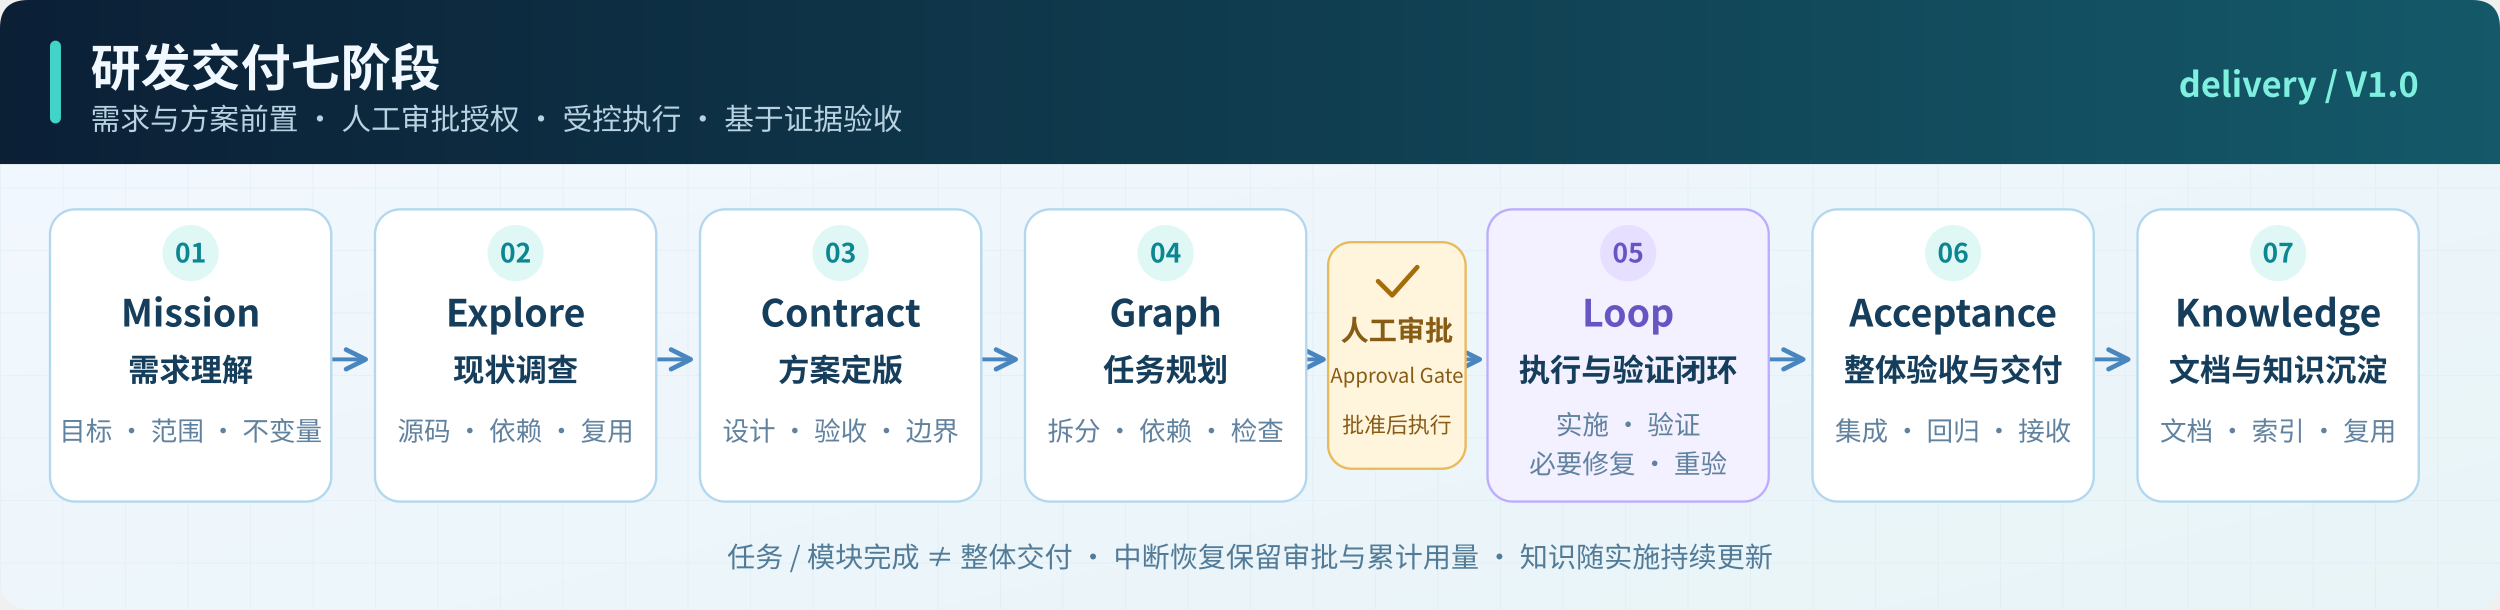
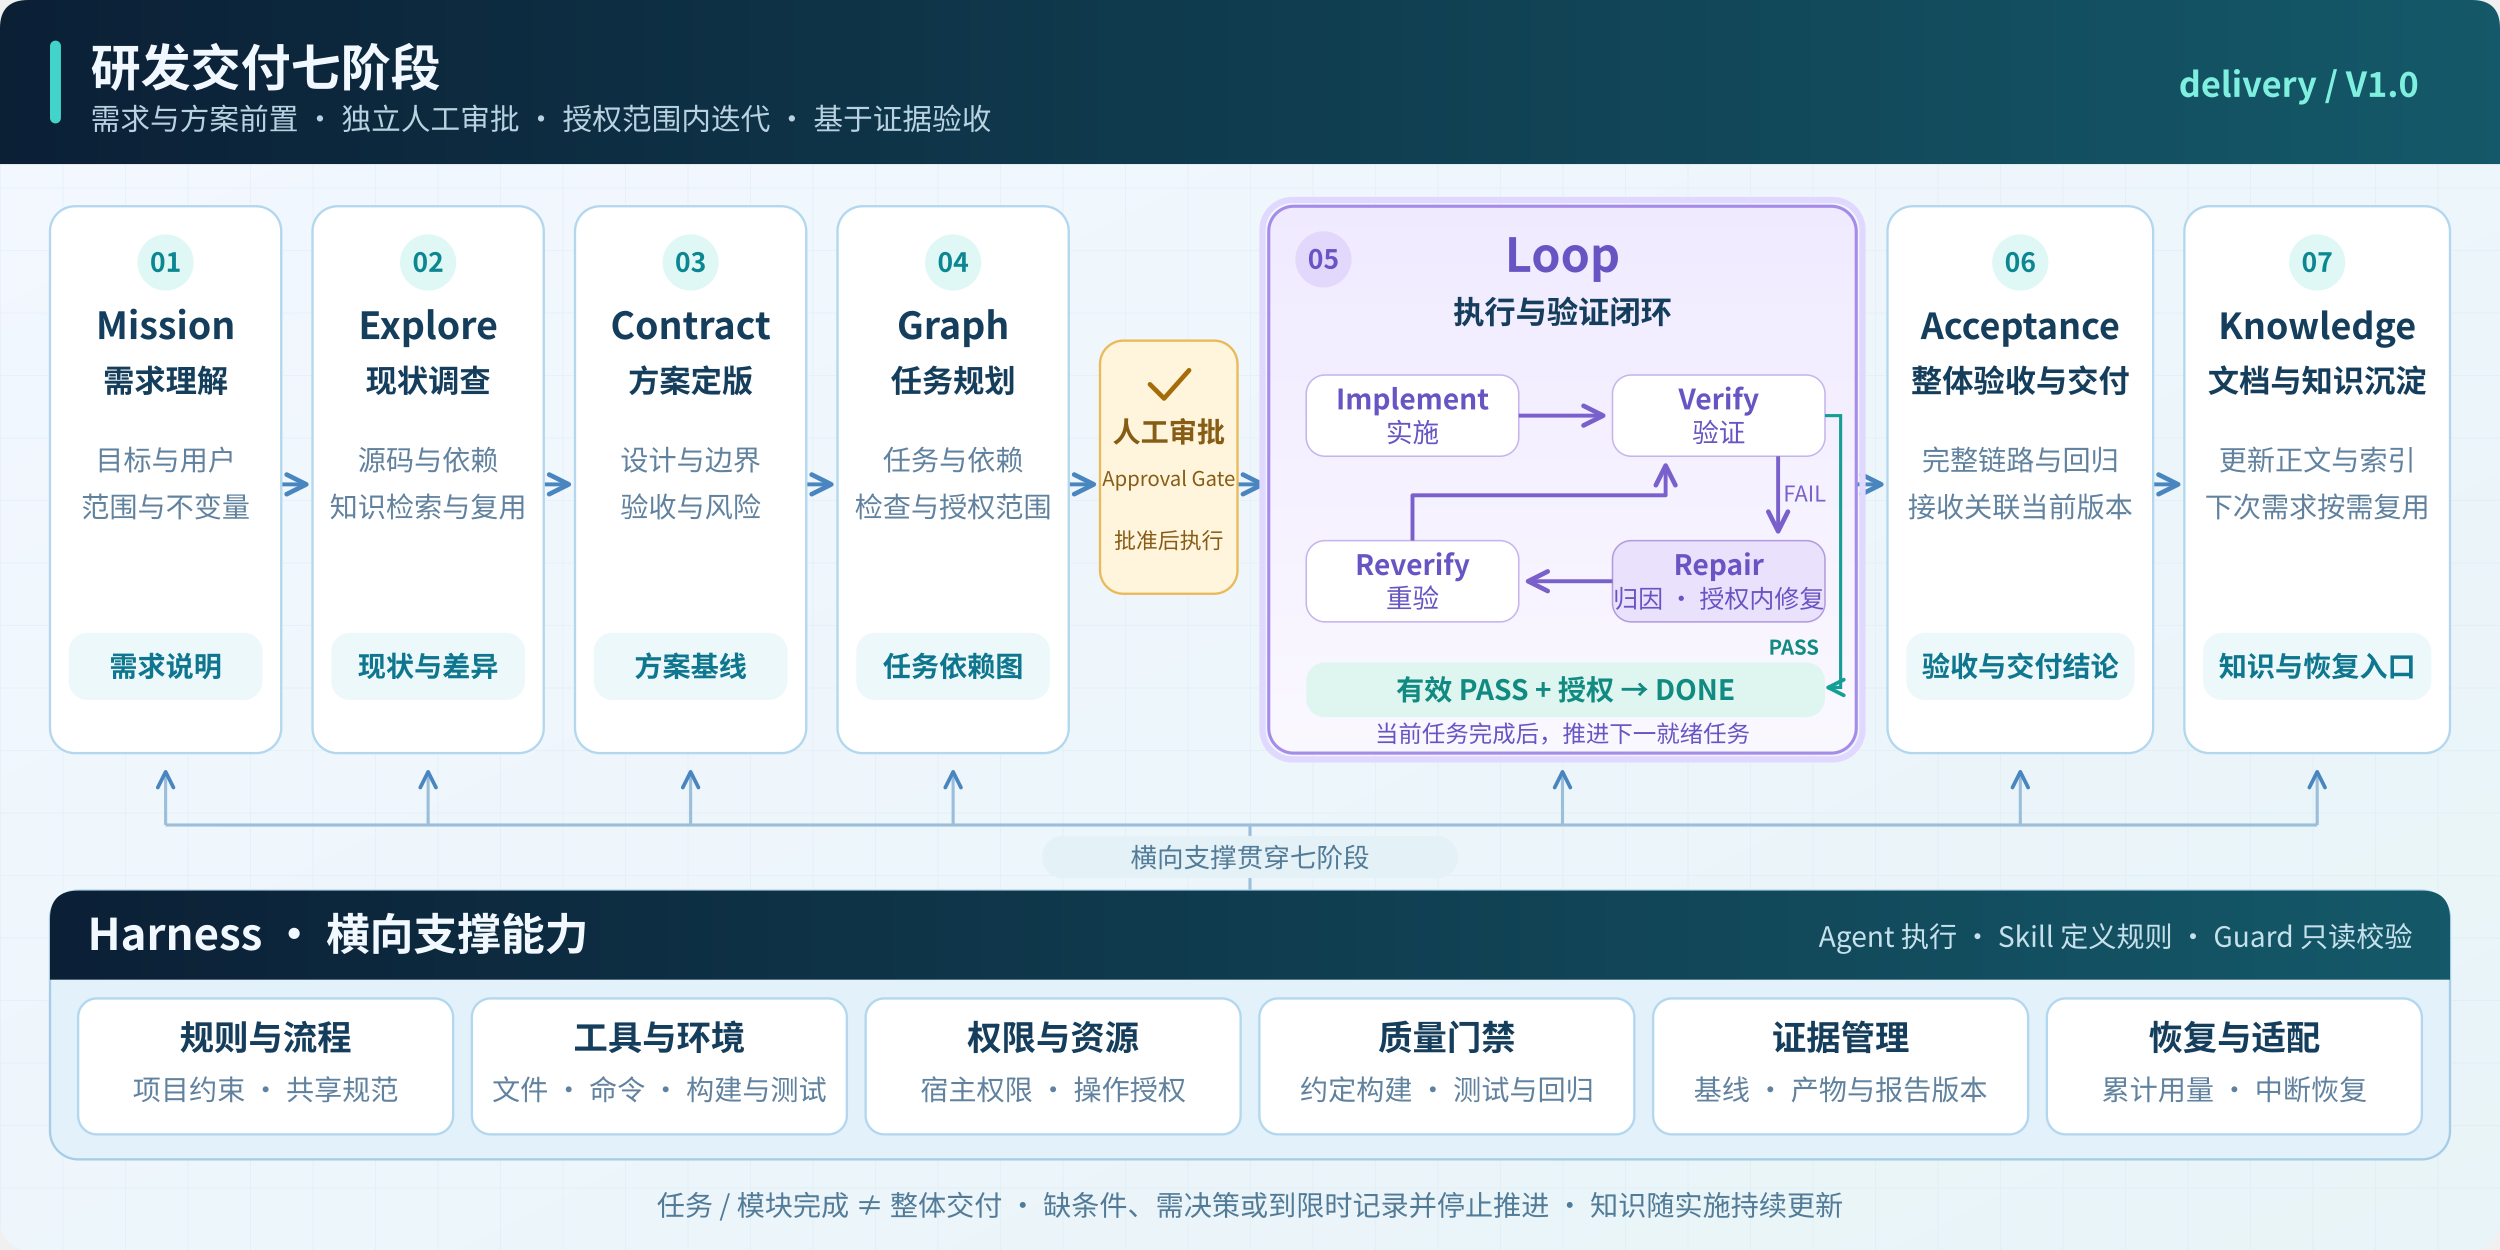
- <svg xmlns="http://www.w3.org/2000/svg" width="1600" height="390" viewBox="0 0 1600 390" role="img" aria-labelledby="title desc">
+ <svg xmlns="http://www.w3.org/2000/svg" width="1600" height="800" viewBox="0 0 1600 800" role="img" aria-labelledby="title desc">
  <defs>
    <linearGradient id="header">
      <stop stop-color="#0b1f35" />
      <stop offset="1" stop-color="#145969" />
    </linearGradient>
    <linearGradient id="paper" x2="1" y2="1">
      <stop stop-color="#f3f8ff" />
      <stop offset="1" stop-color="#e8f4f7" />
    </linearGradient>
+     <linearGradient id="loop" x2="0" y2="1">
+       <stop stop-color="#f0eaff" />
+       <stop offset="1" stop-color="#faf8ff" />
+     </linearGradient>
    <pattern id="grid" width="40" height="40" patternUnits="userSpaceOnUse">
      <path d="M40 0H0V40" fill="none" stroke="#b8d5ee" stroke-opacity=".2" />
    </pattern>
    <marker id="arrow" markerWidth="7" markerHeight="7" refX="6" refY="3.5" orient="auto">
      <path d="m1 1 5 2.5L1 6" fill="none" stroke="#4985be" stroke-width="1.2" stroke-linecap="round" stroke-linejoin="round" />
+     </marker>
+     <marker id="loop-arrow" markerWidth="7" markerHeight="7" refX="6" refY="3.5" orient="auto">
+       <path d="m1 1 5 2.5L1 6" fill="none" stroke="#7960ca" stroke-width="1.2" stroke-linecap="round" stroke-linejoin="round" />
+     </marker>
+     <marker id="pass-arrow" markerWidth="7" markerHeight="7" refX="6" refY="3.5" orient="auto">
+       <path d="m1 1 5 2.5L1 6" fill="none" stroke="#159e94" stroke-width="1.2" stroke-linecap="round" stroke-linejoin="round" />
    </marker>
    <style>
      text { font-family: "Microsoft YaHei", "Noto Sans CJK SC", "Segoe UI", sans-serif; text-anchor: middle; fill: #153d5c; }
      .card { fill: #fff; stroke: #b2d7ee; stroke-width: 1.5; }
      .number { font-size: 17px; font-weight: 700; fill: #0c8791; }
      .name { font-size: 24px; font-weight: 700; }
      .label { font-size: 20px; font-weight: 600; }
-       .detail { font-size: 17px; fill: #61829f; }
+       .detail { font-size: 18px; fill: #61829f; }
+       .output { font-size: 18px; font-weight: 600; fill: #0e768e; }
      .edge { fill: none; stroke: #4985be; stroke-width: 2.5; marker-end: url(#arrow); }
+       .cycle { fill: none; stroke: #7960ca; stroke-width: 2.5; marker-end: url(#loop-arrow); stroke-linejoin: round; }
+       .node { font-size: 18px; font-weight: 700; fill: #6855c3; }
+       .support { fill: none; stroke: #9bbfda; stroke-width: 2; }
+       .capability { font-size: 22px; font-weight: 700; }
    </style>
  </defs>
-   <rect width="1600" height="390" rx="18" fill="url(#paper)" />
-   <rect width="1600" height="390" rx="18" fill="url(#grid)" />
+   <rect width="1600" height="800" rx="18" fill="url(#paper)" />
+   <rect width="1600" height="800" rx="18" fill="url(#grid)" />
  <path d="M18 0H1582Q1600 0 1600 18V105H0V18Q0 0 18 0Z" fill="url(#header)" />
  <rect x="32" y="26" width="7" height="53" rx="3.5" fill="#42d4c8" />
  <text x="58" y="55" style="text-anchor:start;font-size:32px;font-weight:700;fill:#f1f8ff">研发交付七阶段</text>
-   <text x="58" y="83" style="text-anchor:start;font-size:19px;fill:#b8d2e1">需求与方案前置 · 人工审批授权 · 受控执行 · 基于证据验收</text>
+   <text x="58" y="83" style="text-anchor:start;font-size:19px;fill:#b8d2e1">需求与方案前置 · 独立人工审批 · 授权范围内迭代 · 基于证据验收</text>
  <text x="1548" y="62" style="text-anchor:end;font-size:22px;font-weight:700;fill:#7ff0df">delivery / V1.0</text>
-   <path class="edge" d="M212 230H234" />
-   <path class="edge" d="M420 230H442" />
-   <path class="edge" d="M628 230H650" />
-   <path class="edge" d="M836 230H847" />
-   <path class="edge" d="M938 230H947" />
-   <path class="edge" d="M1132 230H1154" />
-   <path class="edge" d="M1340 230H1362" />
-   <rect class="card" x="32" y="134" width="180" height="187" rx="16" />
-   <circle cx="122" cy="162" r="18" fill="#dff8f5" />
-   <text x="122" y="168" class="number">01</text>
-   <text x="122" y="209" class="name">Mission</text>
-   <text x="122" y="244" class="label">需求理解</text>
-   <text x="122" y="282" class="detail">目标 · 范围 · 不变量</text>
-   <rect class="card" x="240" y="134" width="180" height="187" rx="16" />
-   <circle cx="330" cy="162" r="18" fill="#dff8f5" />
-   <text x="330" y="168" class="number">02</text>
-   <text x="330" y="209" class="name">Explore</text>
-   <text x="330" y="244" class="label">现状调查</text>
-   <text x="330" y="282" class="detail">源码 · 依赖 · 复用</text>
-   <rect class="card" x="448" y="134" width="180" height="187" rx="16" />
-   <circle cx="538" cy="162" r="18" fill="#dff8f5" />
-   <text x="538" y="168" class="number">03</text>
-   <text x="538" y="209" class="name">Contract</text>
-   <text x="538" y="244" class="label">方案定版</text>
-   <text x="538" y="282" class="detail">设计 · 验收 · 边界</text>
-   <rect class="card" x="656" y="134" width="180" height="187" rx="16" />
-   <circle cx="746" cy="162" r="18" fill="#dff8f5" />
-   <text x="746" y="168" class="number">04</text>
-   <text x="746" y="209" class="name">Graph</text>
-   <text x="746" y="244" class="label">任务规划</text>
-   <text x="746" y="282" class="detail">拆分 · 依赖 · 检查</text>
-   <rect x="850" y="155" width="88" height="145" rx="15" fill="#fff5dd" stroke="#e9ba59" stroke-width="1.5" />
-   <path d="m882 180 9 9 16-18" fill="none" stroke="#a46d0a" stroke-width="3" stroke-linecap="round" stroke-linejoin="round" />
-   <text x="894" y="218" style="font-size:18px;font-weight:700;fill:#875c15">人工审批</text>
-   <text x="894" y="245" style="font-size:13px;fill:#875c15">Approval Gate</text>
-   <text x="894" y="277" style="font-size:14px;fill:#875c15">批准后执行</text>
-   <rect x="952" y="134" width="180" height="187" rx="16" fill="#f3f0ff" stroke="#bcacff" stroke-width="1.5" />
-   <circle cx="1042" cy="162" r="18" fill="#e7dfff" />
-   <text x="1042" y="168" class="number" style="fill:#6855c3">05</text>
-   <text x="1042" y="209" class="name" style="fill:#6855c3">Loop</text>
-   <text x="1042" y="244" class="label">执行与验证闭环</text>
-   <text x="1042" y="278" class="detail">实施 · 验证</text>
-   <text x="1042" y="303" class="detail">必要修复 · 重验</text>
-   <rect class="card" x="1160" y="134" width="180" height="187" rx="16" />
-   <circle cx="1250" cy="162" r="18" fill="#dff8f5" />
-   <text x="1250" y="168" class="number">06</text>
-   <text x="1250" y="209" class="name">Acceptance</text>
-   <text x="1250" y="244" class="label">整体验收与交付</text>
-   <text x="1250" y="282" class="detail">集成 · 回归 · 接收</text>
-   <rect class="card" x="1368" y="134" width="180" height="187" rx="16" />
-   <circle cx="1458" cy="162" r="18" fill="#dff8f5" />
-   <text x="1458" y="168" class="number">07</text>
-   <text x="1458" y="209" class="name">Knowledge</text>
-   <text x="1458" y="244" class="label">文档与知识沉淀</text>
-   <text x="1458" y="282" class="detail">文档 · 索引 · 复用</text>
-   <text x="800" y="363" style="font-size:18px;fill:#527b98">任务 / 模块完成 ≠ 整体交付 · 中断恢复保留审批与累计用量 · 知识随实施持续更新</text>
+   <path class="edge" d="M180 310H196" />
+   <path class="edge" d="M348 310H364" />
+   <path class="edge" d="M516 310H532" />
+   <path class="edge" d="M684 310H700" />
+   <path class="edge" d="M792 310H808" />
+   <path class="edge" d="M1188 310H1204" />
+   <path class="edge" d="M1378 310H1394" />
+   <rect class="card" x="32" y="132" width="148" height="350" rx="16" />
+   <circle cx="106" cy="168" r="18" fill="#dff8f5" />
+   <text x="106" y="174" class="number">01</text>
+   <text x="106" y="217" class="name">Mission</text>
+   <text x="106" y="251" class="label">需求理解</text>
+   <text x="106" y="301" class="detail">目标与用户</text>
+   <text x="106" y="331" class="detail">范围与不变量</text>
+   <rect x="44" y="405" width="124" height="43" rx="12" fill="#edf8fb" />
+   <text x="106" y="433" class="output">需求说明</text>
+   <rect class="card" x="200" y="132" width="148" height="350" rx="16" />
+   <circle cx="274" cy="168" r="18" fill="#dff8f5" />
+   <text x="274" y="174" class="number">02</text>
+   <text x="274" y="217" class="name">Explore</text>
+   <text x="274" y="251" class="label">现状调查</text>
+   <text x="274" y="301" class="detail">源码与依赖</text>
+   <text x="274" y="331" class="detail">知识检索与复用</text>
+   <rect x="212" y="405" width="124" height="43" rx="12" fill="#edf8fb" />
+   <text x="274" y="433" class="output">现状与差异</text>
+   <rect class="card" x="368" y="132" width="148" height="350" rx="16" />
+   <circle cx="442" cy="168" r="18" fill="#dff8f5" />
+   <text x="442" y="174" class="number">03</text>
+   <text x="442" y="217" class="name">Contract</text>
+   <text x="442" y="251" class="label">方案定版</text>
+   <text x="442" y="301" class="detail">设计与边界</text>
+   <text x="442" y="331" class="detail">验收与风险</text>
+   <rect x="380" y="405" width="124" height="43" rx="12" fill="#edf8fb" />
+   <text x="442" y="433" class="output">方案基线</text>
+   <rect class="card" x="536" y="132" width="148" height="350" rx="16" />
+   <circle cx="610" cy="168" r="18" fill="#dff8f5" />
+   <text x="610" y="174" class="number">04</text>
+   <text x="610" y="217" class="name">Graph</text>
+   <text x="610" y="251" class="label">任务规划</text>
+   <text x="610" y="301" class="detail">任务与依赖</text>
+   <text x="610" y="331" class="detail">检查与授权范围</text>
+   <rect x="548" y="405" width="124" height="43" rx="12" fill="#edf8fb" />
+   <text x="610" y="433" class="output">任务依赖图</text>
+   <rect x="704" y="218" width="88" height="162" rx="15" fill="#fff5dd" stroke="#e9ba59" stroke-width="1.5" />
+   <path d="m736 246 9 9 16-18" fill="none" stroke="#a46d0a" stroke-width="3" stroke-linecap="round" stroke-linejoin="round" />
+   <text x="748" y="283" style="font-size:18px;font-weight:700;fill:#875c15">人工审批</text>
+   <text x="748" y="311" style="font-size:13px;fill:#875c15">Approval Gate</text>
+   <text x="748" y="351" style="font-size:14px;fill:#875c15">批准后执行</text>
+   <rect x="808" y="128" width="384" height="358" rx="19" fill="none" stroke="#e1d8ff" stroke-width="4" />
+   <rect x="812" y="132" width="376" height="350" rx="16" fill="url(#loop)" stroke="#a68ce8" stroke-width="2" />
+   <circle cx="847" cy="166" r="18" fill="#e2d8fb" />
+   <text x="847" y="172" class="number" style="fill:#6855c3">05</text>
+   <text x="1000" y="174" class="name" style="fill:#6855c3;font-size:30px">Loop</text>
+   <text x="1000" y="207" class="label">执行与验证闭环</text>
+   <rect x="836" y="240" width="136" height="52" rx="12" fill="#fff" stroke="#c5b5ed" />
+   <text x="904" y="262" class="node">Implement</text>
+   <text x="904" y="283" style="font-size:17px;fill:#6855c3">实施</text>
+   <rect x="1032" y="240" width="136" height="52" rx="12" fill="#fff" stroke="#c5b5ed" />
+   <text x="1100" y="262" class="node">Verify</text>
+   <text x="1100" y="283" style="font-size:17px;fill:#6855c3">验证</text>
+   <path class="cycle" d="M972 266H1026" />
+   <path class="cycle" d="M1138 292V340" />
+   <text x="1155" y="321" style="font-size:14px;fill:#7960ca">FAIL</text>
+   <rect x="1032" y="346" width="136" height="52" rx="12" fill="#eae1fc" stroke="#b39cde" />
+   <text x="1100" y="368" class="node">Repair</text>
+   <text x="1100" y="389" style="font-size:16px;fill:#6855c3">归因 · 授权内修复</text>
+   <rect x="836" y="346" width="136" height="52" rx="12" fill="#fff" stroke="#c5b5ed" />
+   <text x="904" y="368" class="node">Reverify</text>
+   <text x="904" y="389" style="font-size:17px;fill:#6855c3">重验</text>
+   <path class="cycle" d="M1032 372H978" />
+   <path class="cycle" d="M904 346V317H1066V298" />
+   <path d="M1168 266H1178V440H1170" fill="none" stroke="#159e94" stroke-width="2" marker-end="url(#pass-arrow)" />
+   <text x="1148" y="419" style="font-size:13px;font-weight:700;fill:#118b82">PASS</text>
+   <rect x="836" y="424" width="332" height="35" rx="12" fill="#dff5ef" />
+   <text x="1002" y="448" style="font-size:18px;font-weight:700;fill:#118b82">有效 PASS + 授权 → DONE</text>
+   <text x="1000" y="475" style="font-size:15px;fill:#6855c3">当前任务完成后，推进下一就绪任务</text>
+   <rect class="card" x="1208" y="132" width="170" height="350" rx="16" />
+   <circle cx="1293" cy="168" r="18" fill="#dff8f5" />
+   <text x="1293" y="174" class="number">06</text>
+   <text x="1293" y="217" class="name" style="font-size:23px">Acceptance</text>
+   <text x="1293" y="251" class="label">整体验收与交付</text>
+   <text x="1293" y="301" class="detail">完整链路与回归</text>
+   <text x="1293" y="331" class="detail">接收关联当前版本</text>
+   <rect x="1220" y="405" width="146" height="43" rx="12" fill="#edf8fb" />
+   <text x="1293" y="433" class="output">验收与交付结论</text>
+   <rect class="card" x="1398" y="132" width="170" height="350" rx="16" />
+   <circle cx="1483" cy="168" r="18" fill="#dff8f5" />
+   <text x="1483" y="174" class="number">07</text>
+   <text x="1483" y="217" class="name" style="font-size:23px">Knowledge</text>
+   <text x="1483" y="251" class="label">文档与知识沉淀</text>
+   <text x="1483" y="301" class="detail">更新正文与索引</text>
+   <text x="1483" y="331" class="detail">下次需求按需复用</text>
+   <rect x="1410" y="405" width="146" height="43" rx="12" fill="#edf8fb" />
+   <text x="1483" y="433" class="output">知识与恢复入口</text>
+   <path class="support" d="M106 528H1483M800 528V570" />
+   <path class="support" d="M106 528V494" marker-end="url(#arrow)" />
+   <path class="support" d="M274 528V494" marker-end="url(#arrow)" />
+   <path class="support" d="M442 528V494" marker-end="url(#arrow)" />
+   <path class="support" d="M610 528V494" marker-end="url(#arrow)" />
+   <path class="support" d="M1000 528V494" marker-end="url(#arrow)" />
+   <path class="support" d="M1293 528V494" marker-end="url(#arrow)" />
+   <path class="support" d="M1483 528V494" marker-end="url(#arrow)" />
+   <rect x="667" y="535" width="266" height="27" rx="13" fill="#e4f1f7" />
+   <text x="800" y="555" style="font-size:17px;fill:#527b98">横向支撑贯穿七阶段</text>
+   <rect x="32" y="570" width="1536" height="172" rx="18" fill="#e3f1fb" stroke="#a7cde6" stroke-width="1.5" />
+   <path d="M50 570H1550Q1568 570 1568 588V627H32V588Q32 570 50 570Z" fill="url(#header)" />
+   <text x="56" y="608" style="text-anchor:start;font-size:28px;font-weight:700;fill:#f1f8ff">Harness · 横向支撑能力</text>
+   <text x="1544" y="606" style="text-anchor:end;font-size:18px;fill:#c7e1ec">Agent 执行 · Skill 定义规则 · Guard 只读校验</text>
+   <rect class="card" x="50" y="639" width="240" height="87" rx="12" />
+   <text x="170" y="672" class="capability">规则与流程</text>
+   <text x="170" y="704" class="detail">项目约束 · 共享规范</text>
+   <rect class="card" x="302" y="639" width="240" height="87" rx="12" />
+   <text x="422" y="672" class="capability">工具与环境</text>
+   <text x="422" y="704" class="detail">文件 · 命令 · 构建与测试</text>
+   <rect class="card" x="554" y="639" width="240" height="87" rx="12" />
+   <text x="674" y="672" class="capability">权限与资源</text>
+   <text x="674" y="704" class="detail">宿主权限 · 操作授权</text>
+   <rect class="card" x="806" y="639" width="240" height="87" rx="12" />
+   <text x="926" y="672" class="capability">质量门禁</text>
+   <text x="926" y="704" class="detail">约定构建 · 测试与回归</text>
+   <rect class="card" x="1058" y="639" width="240" height="87" rx="12" />
+   <text x="1178" y="672" class="capability">证据管理</text>
+   <text x="1178" y="704" class="detail">基线 · 产物与报告版本</text>
+   <rect class="card" x="1310" y="639" width="240" height="87" rx="12" />
+   <text x="1430" y="672" class="capability">恢复与适配</text>
+   <text x="1430" y="704" class="detail">累计用量 · 中断恢复</text>
+   <text x="800" y="778" style="font-size:18px;fill:#527b98">任务 / 模块完成 ≠ 整体交付 · 缺条件、需决策或到限时记录并停止推进 · 知识随实施持续更新</text>
</svg>
